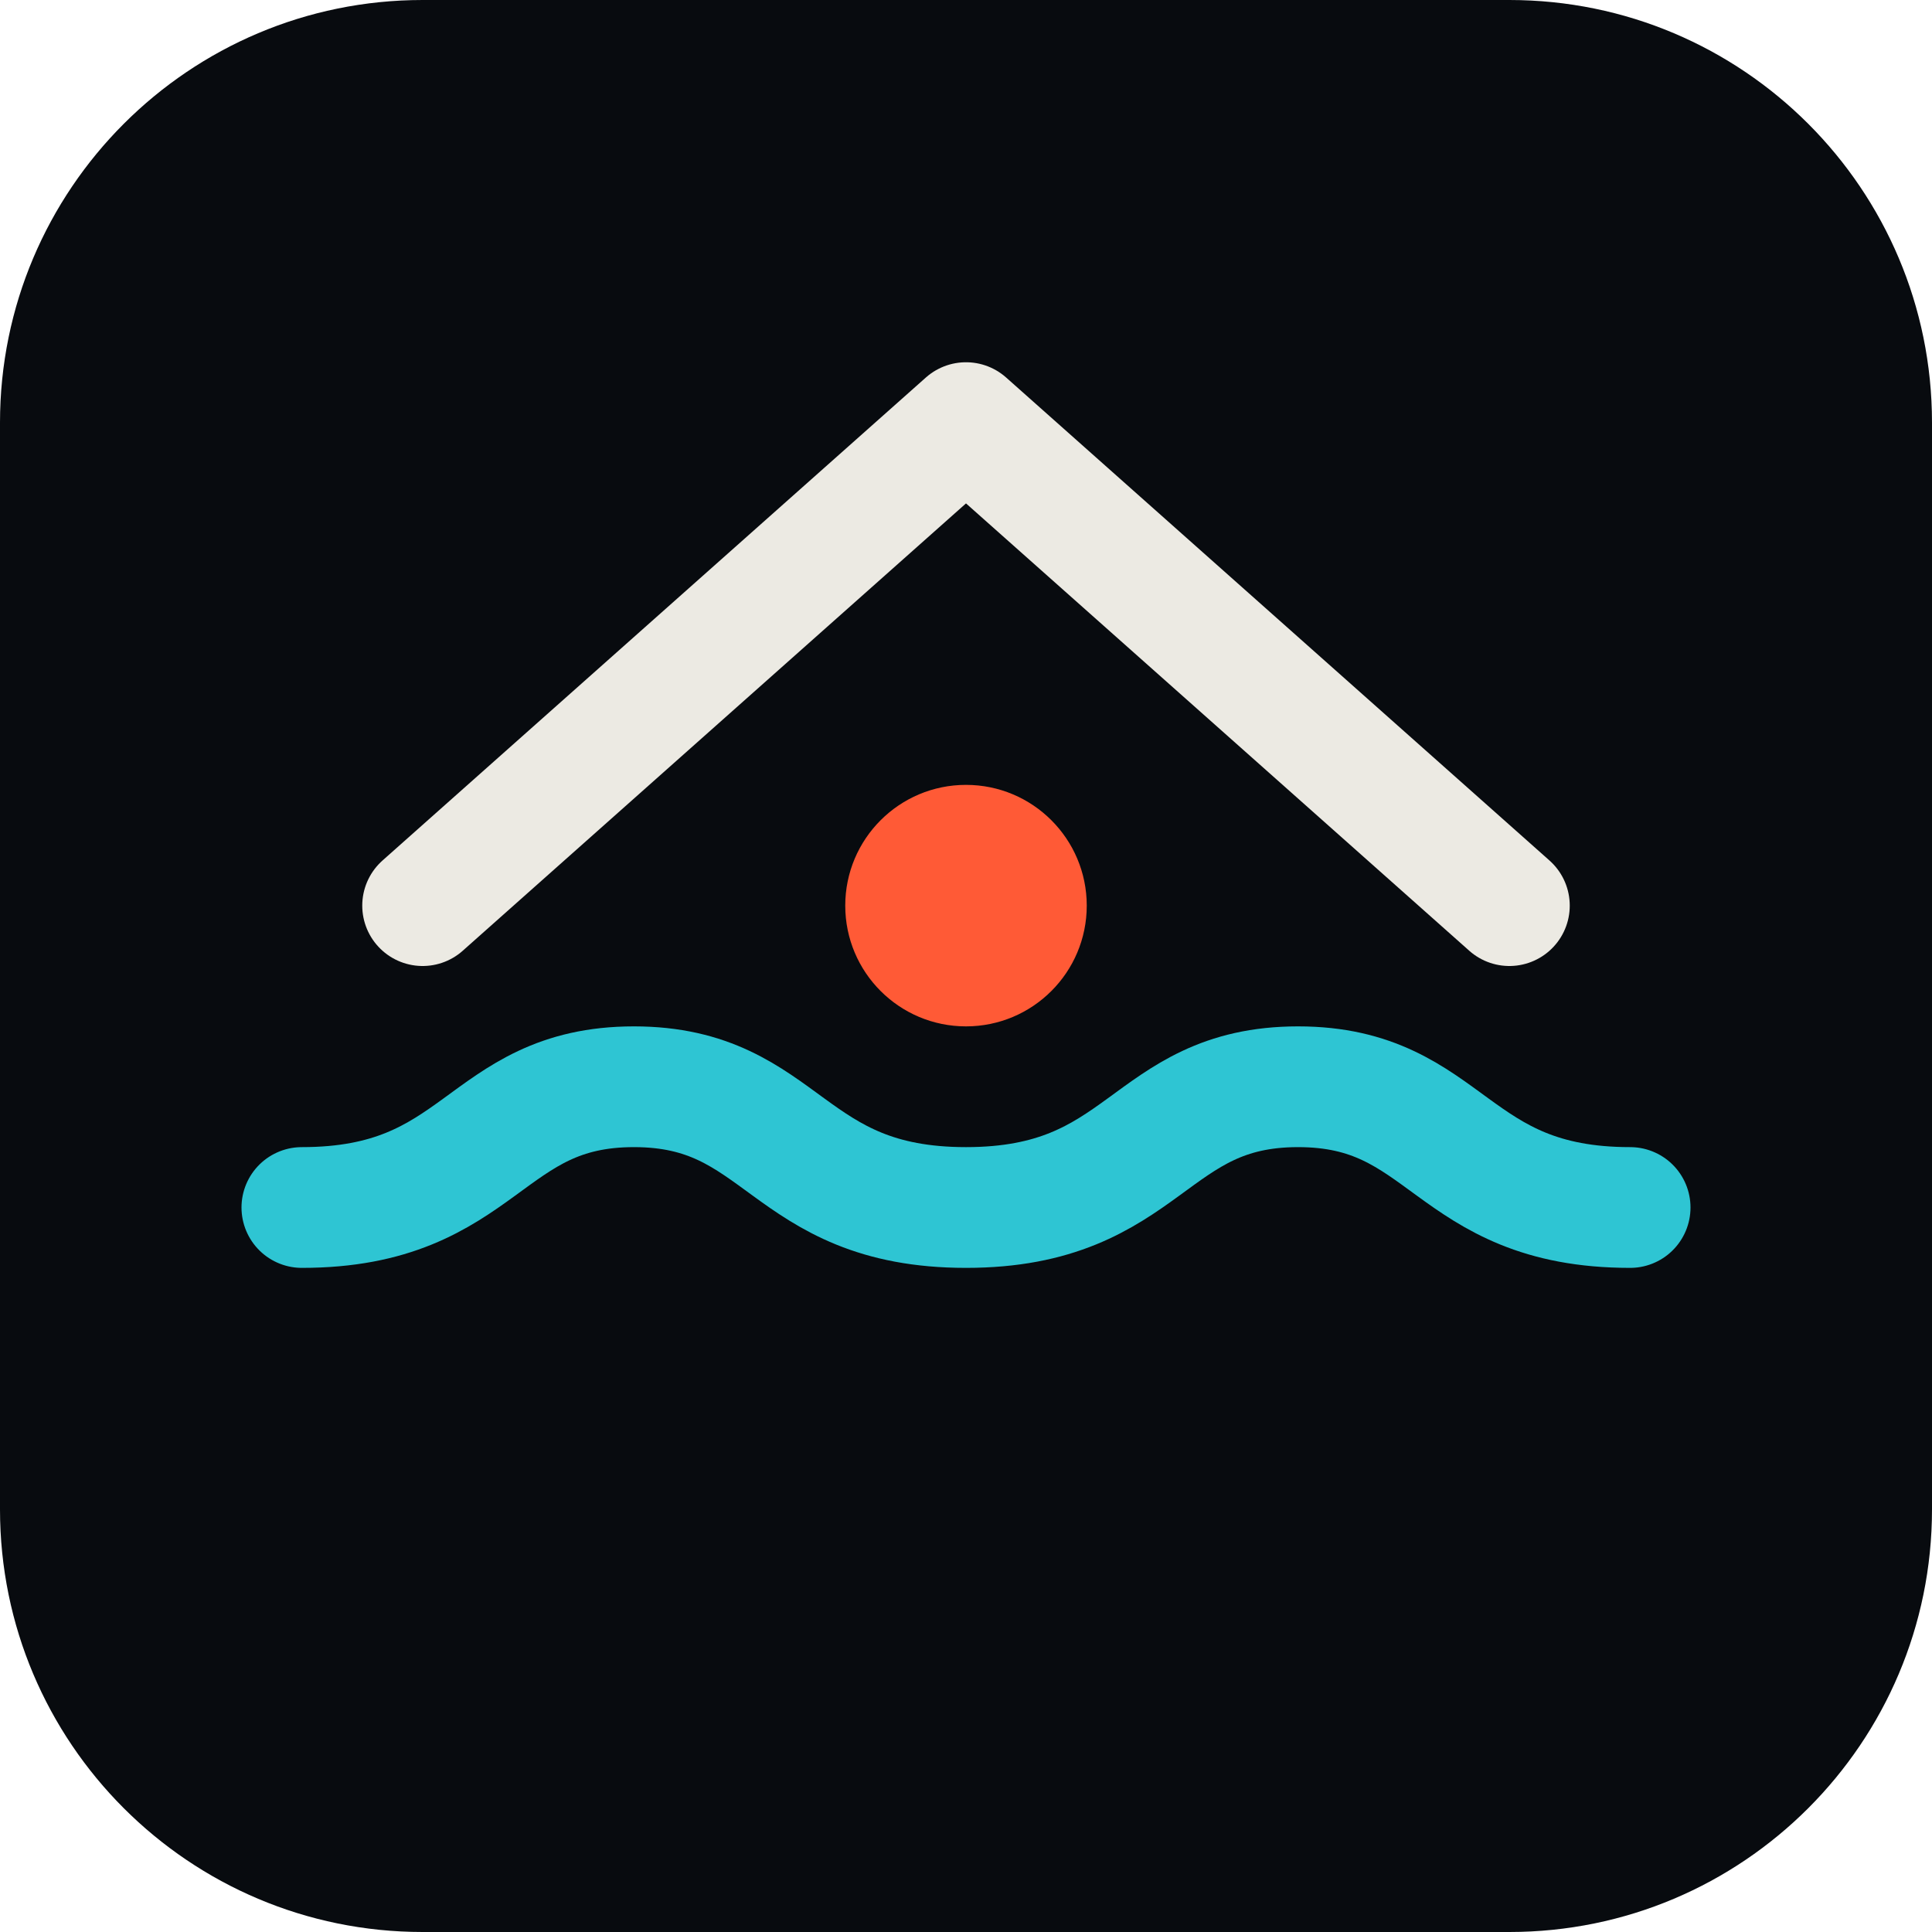
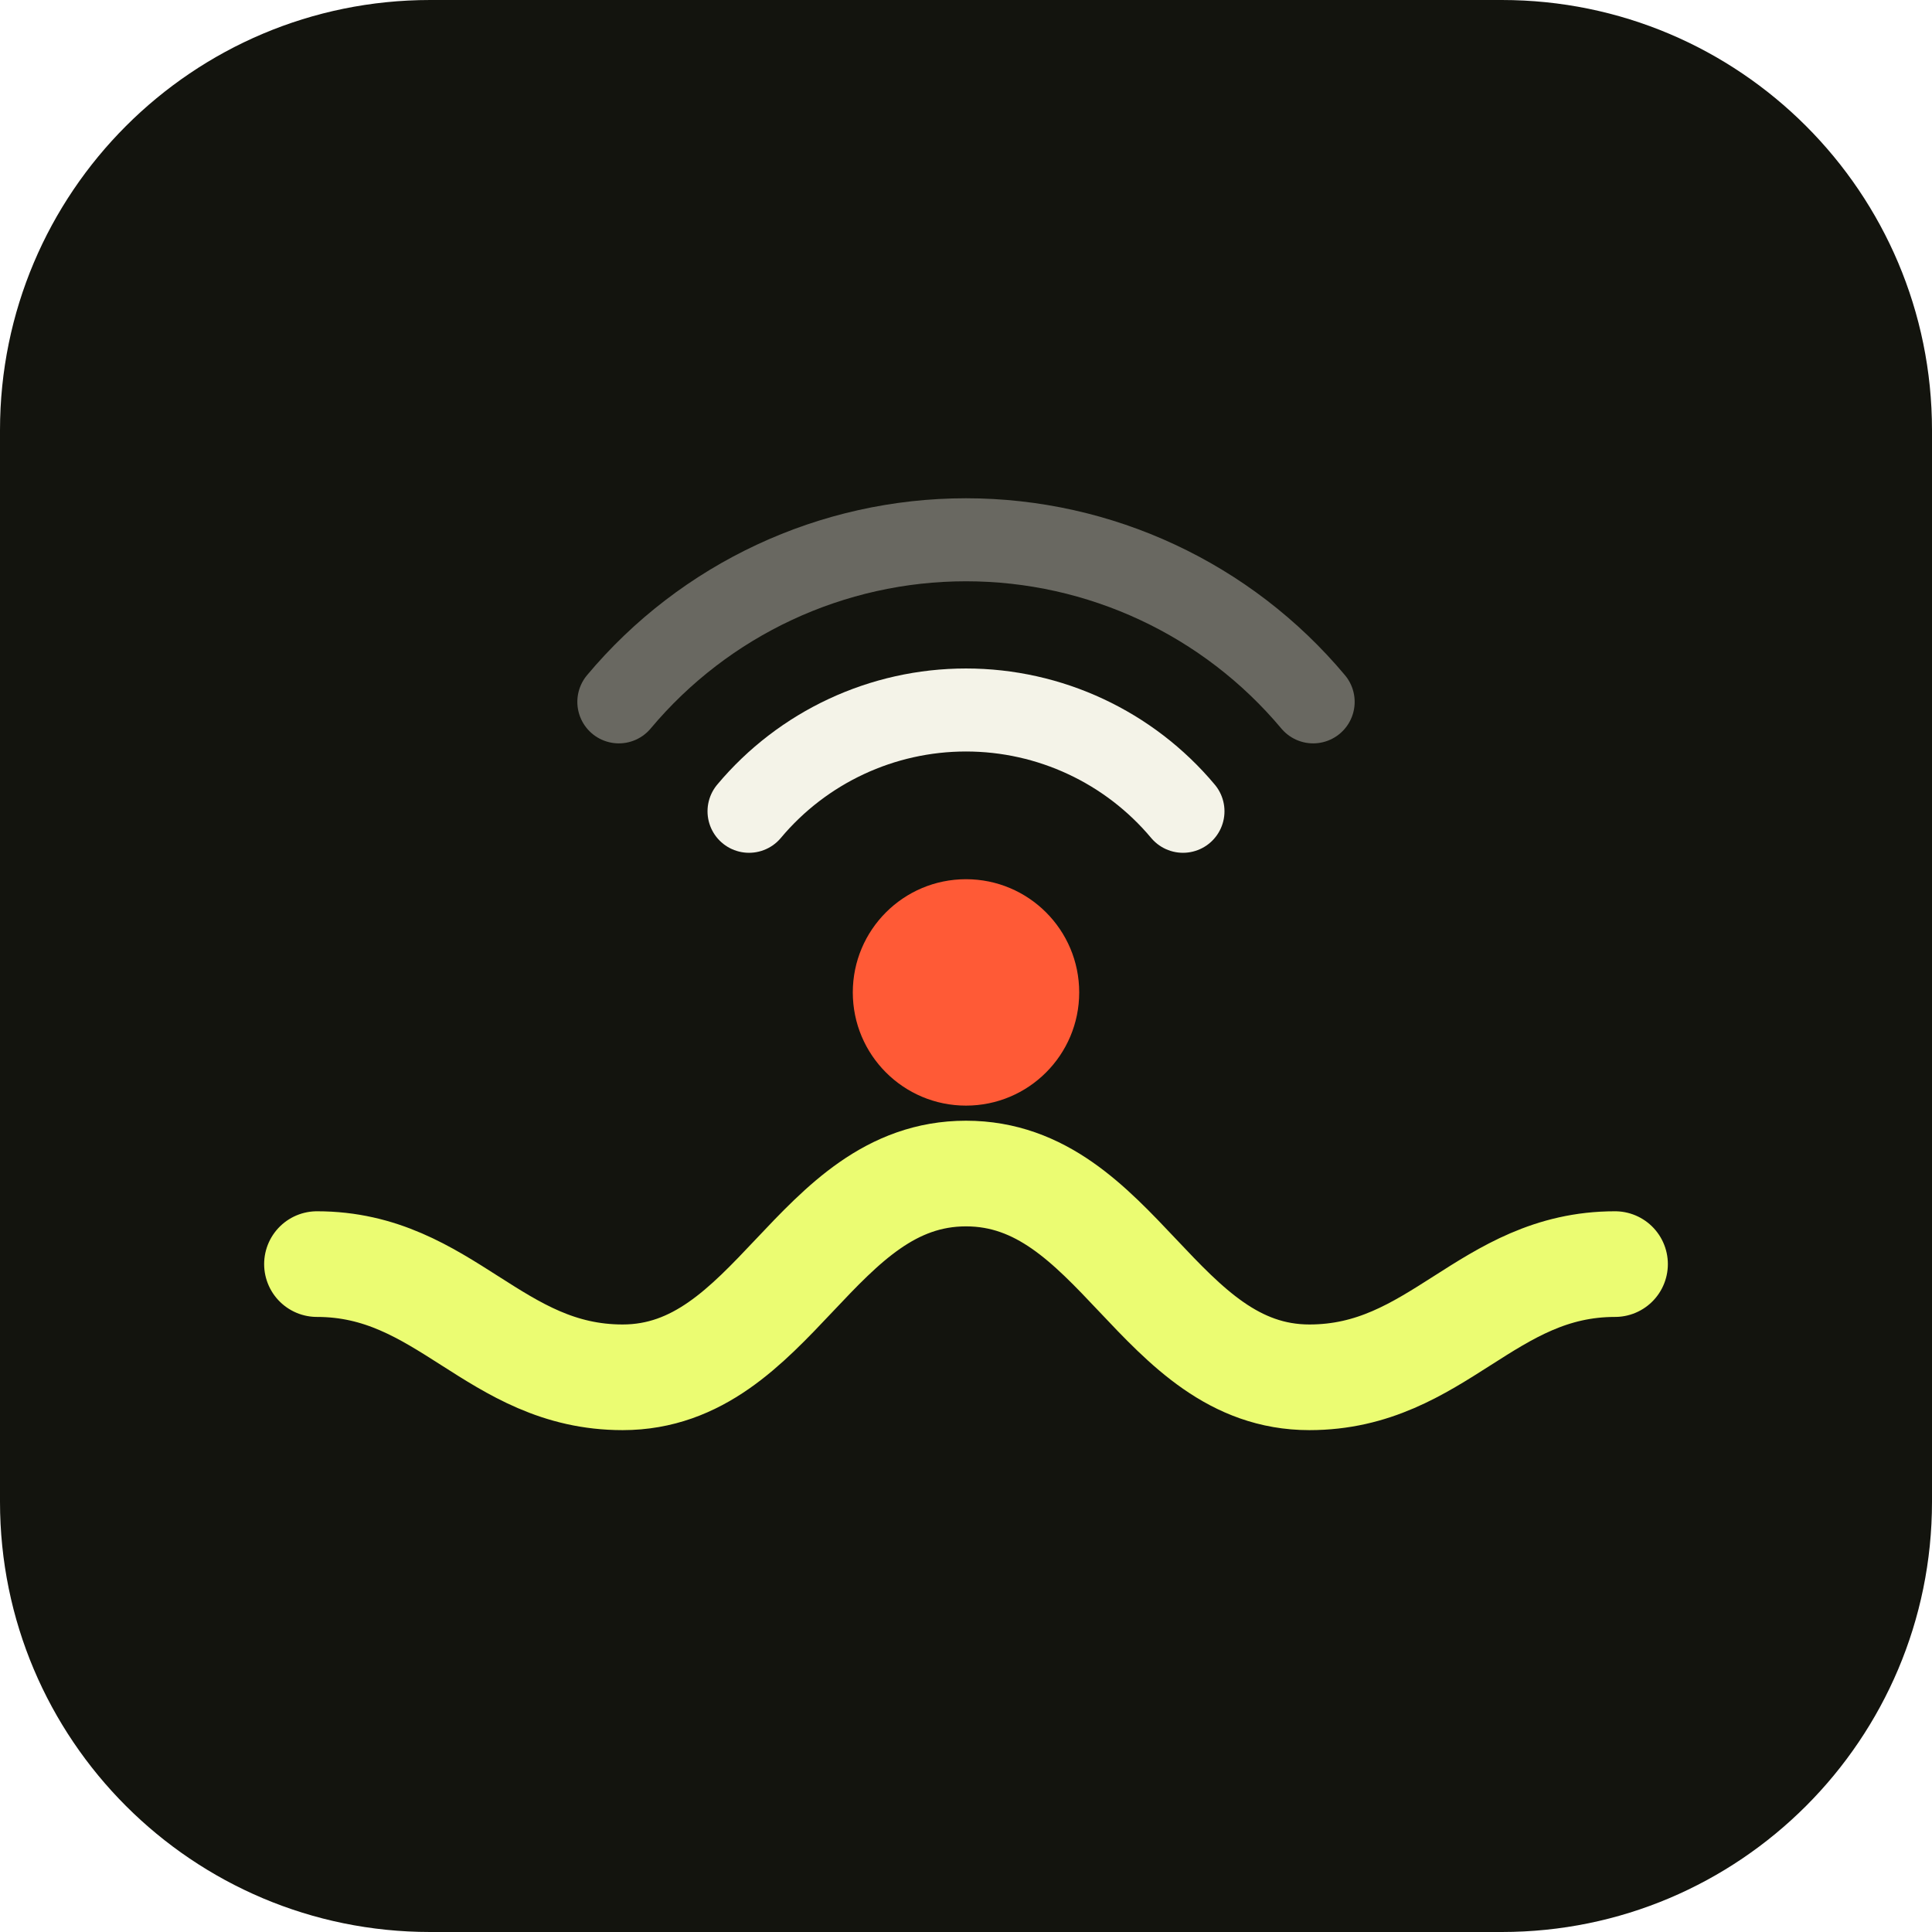
- <svg xmlns="http://www.w3.org/2000/svg" viewBox="0 0 64 64">
-   <rect width="64" height="64" rx="14" fill="#080b0f" />
-   <path d="M10 40c6 0 6-4 11-4s5 4 11 4 6-4 11-4 5 4 11 4" fill="none" stroke="#2ec5d3" stroke-width="4" stroke-linecap="round" />
-   <path d="M14 30 L32 14 L50 30" fill="none" stroke="#eceae3" stroke-width="4" stroke-linecap="round" stroke-linejoin="round" />
-   <circle cx="32" cy="30" r="4" fill="#ff5a36" />
+ <svg xmlns="http://www.w3.org/2000/svg" viewBox="0 0 1024 1024">
+   <rect width="1024" height="1024" rx="228" fill="#13140e" />
+   <g fill="none" stroke-linecap="round" transform="translate(0 30)">
+     <path d="M328 342 A240 240 0 0 1 696 342" stroke="#f4f3e8" stroke-opacity="0.38" stroke-width="44" />
+     <path d="M397 400 A150 150 0 0 1 627 400" stroke="#f4f3e8" stroke-width="44" />
+     <path d="M168 640 C 236 640, 262 700, 330 700 C 410 700, 432 592, 512 592 C 592 592, 614 700, 694 700 C 762 700, 788 640, 856 640" stroke="#ebfc72" stroke-width="56" />
+   </g>
+   <circle cx="512" cy="526" r="60" fill="#ff5a36" />
</svg>
